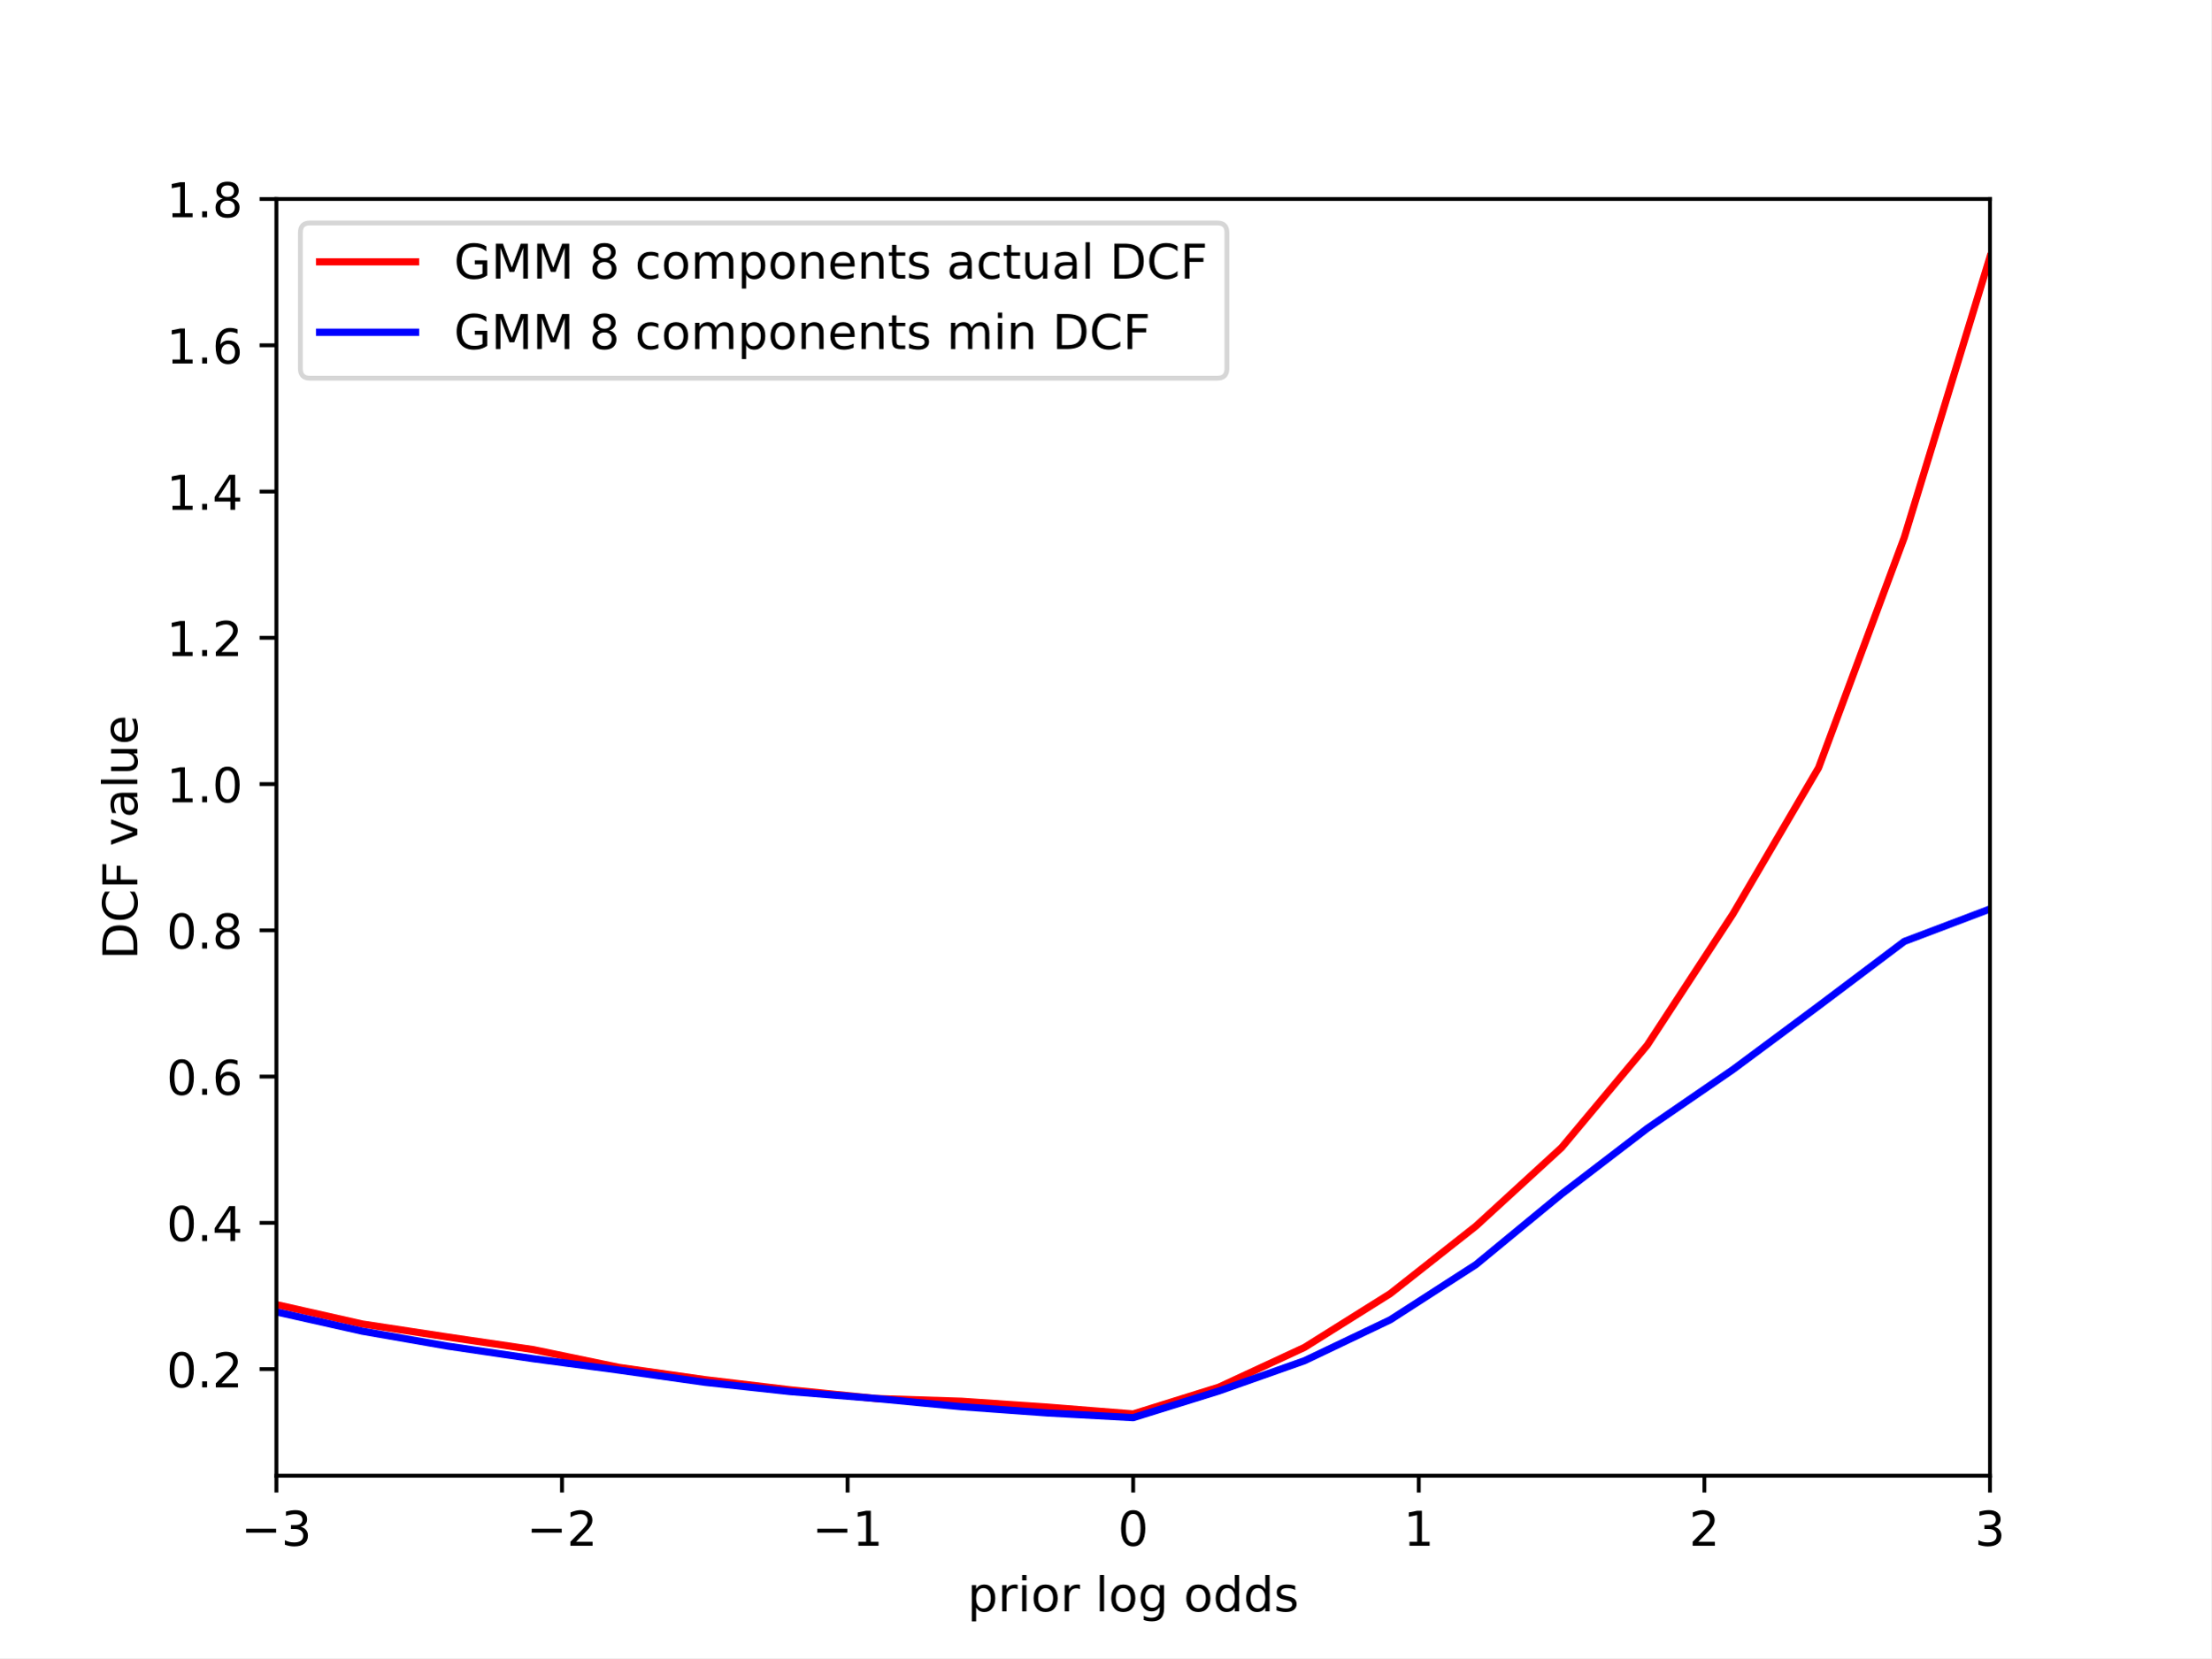
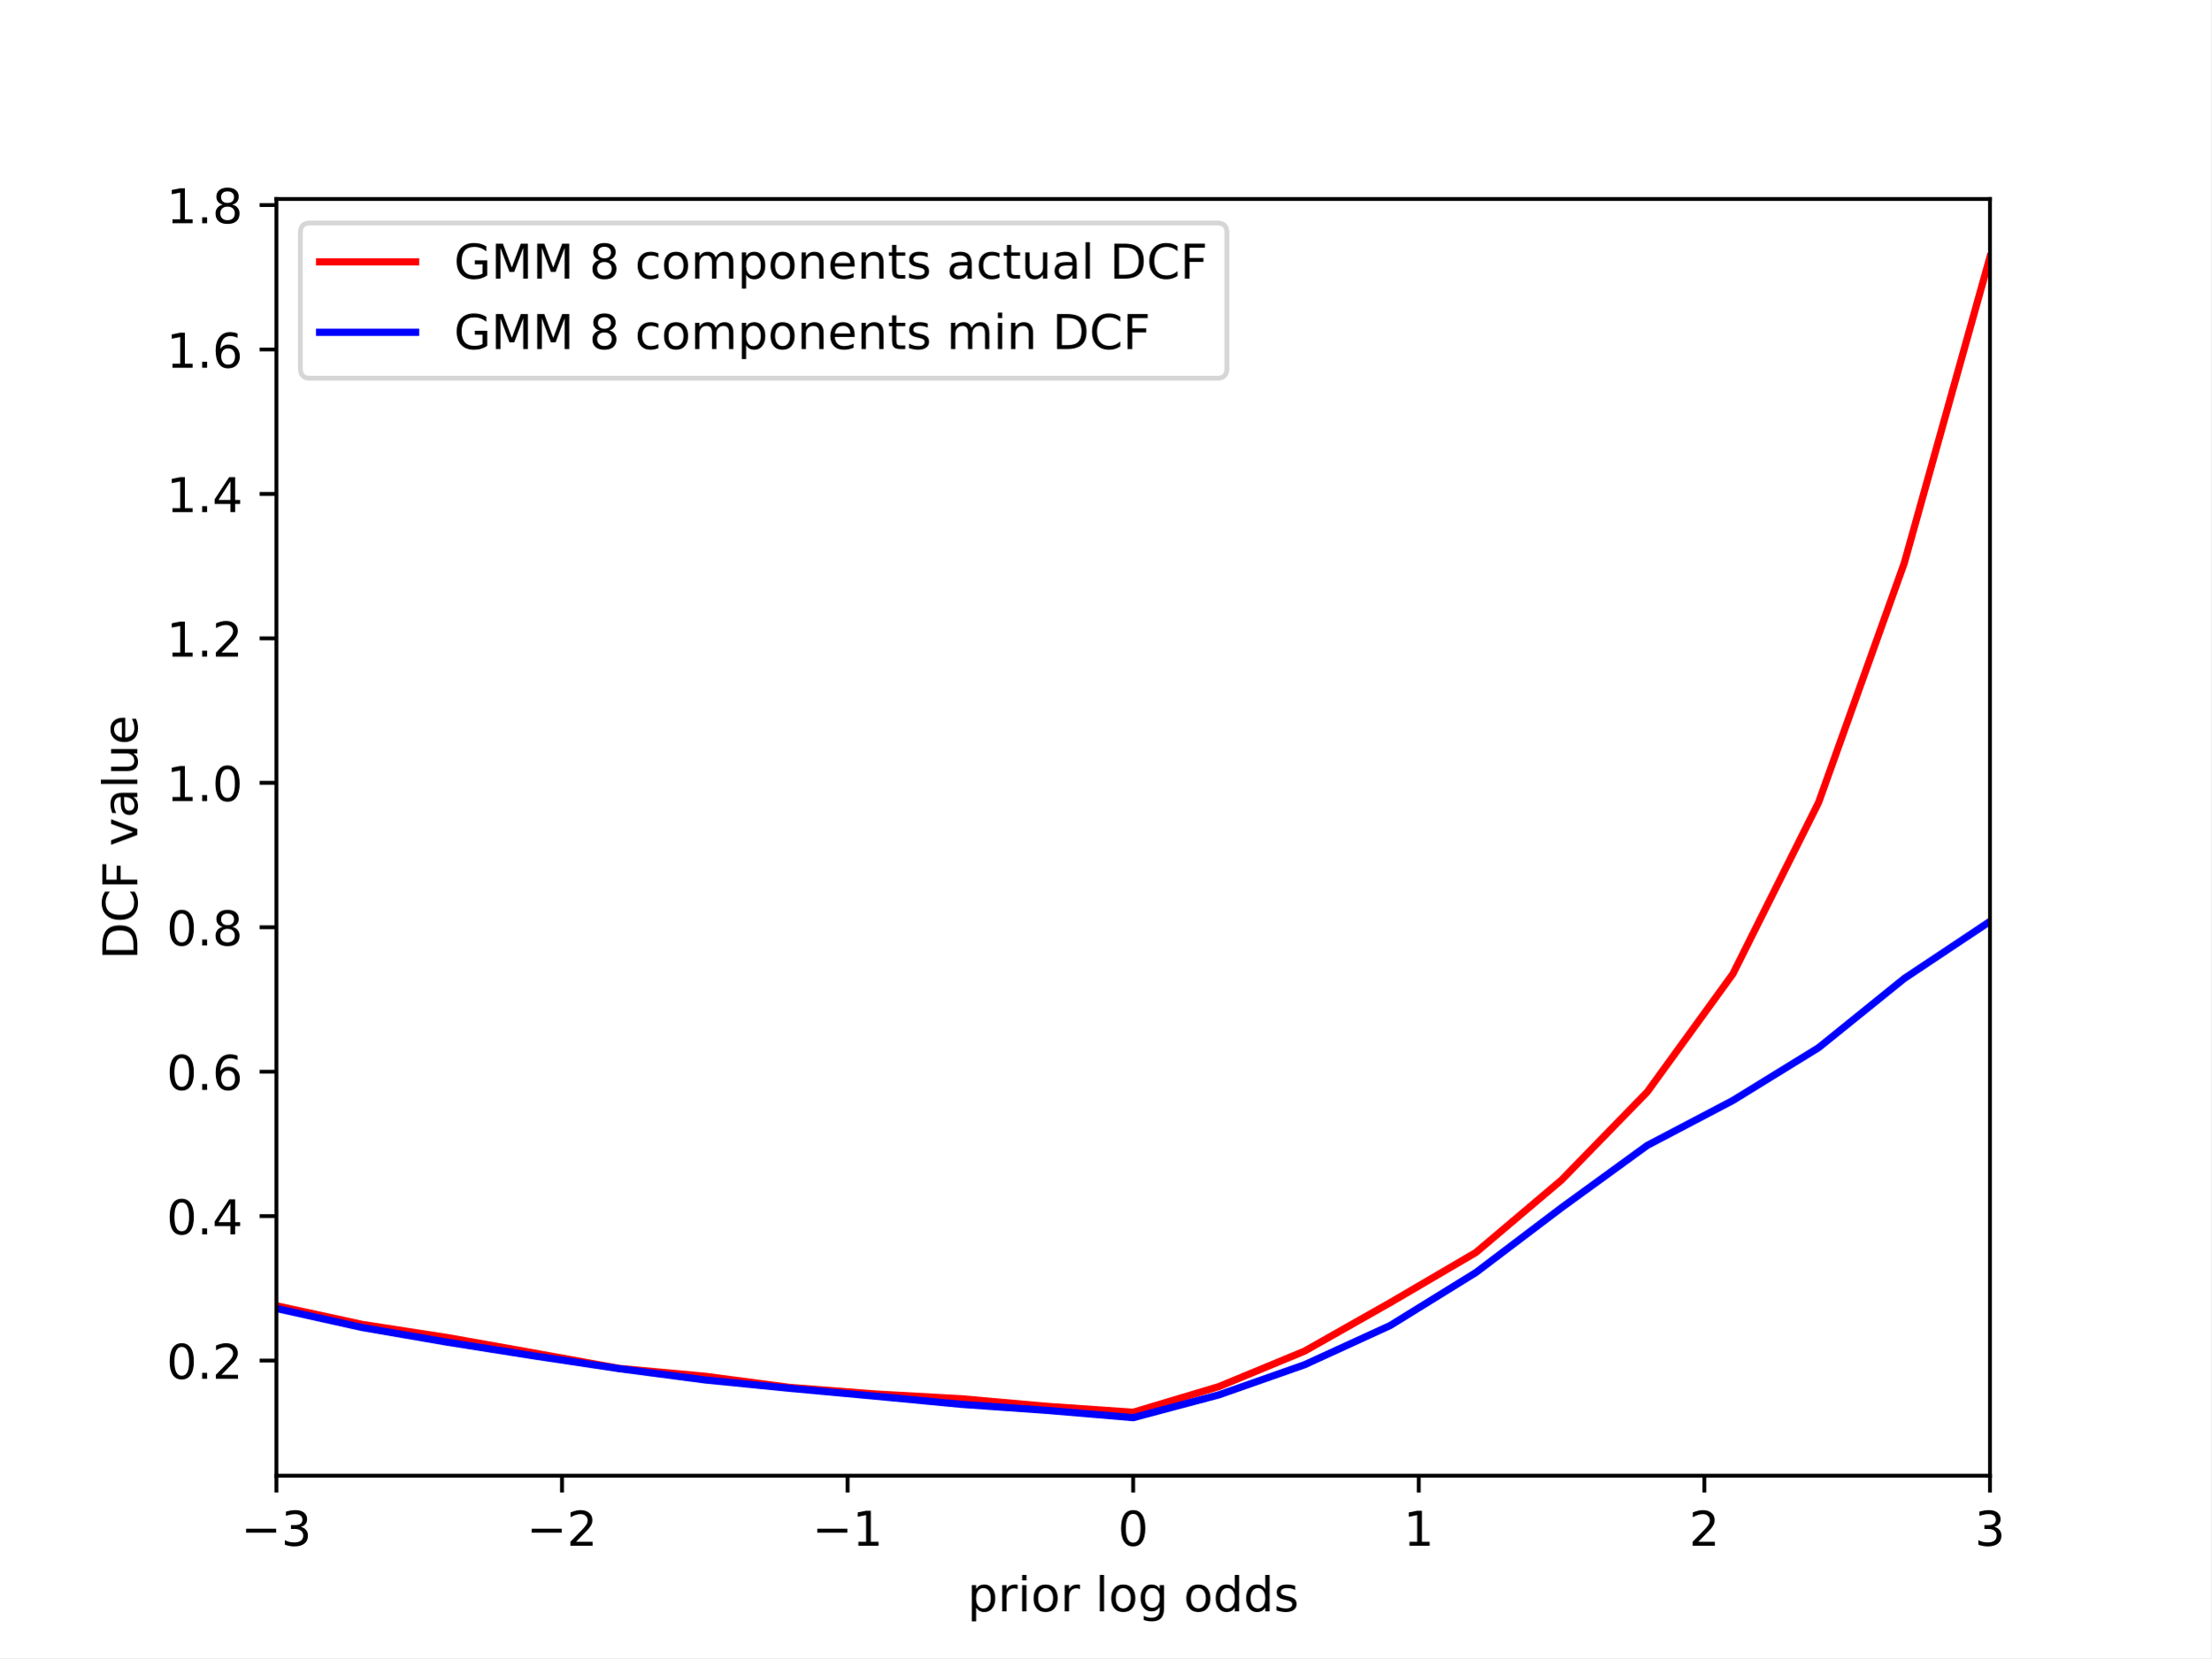
<svg xmlns="http://www.w3.org/2000/svg" xmlns:xlink="http://www.w3.org/1999/xlink" width="460.8pt" height="345.6pt" viewBox="0 0 460.8 345.6" version="1.1">
  <defs>
    <style type="text/css">*{stroke-linejoin: round; stroke-linecap: butt}</style>
  </defs>
  <g id="figure_1">
    <g id="patch_1">
      <path d="M 0 345.6  L 460.8 345.6  L 460.8 0  L 0 0  z " style="fill: #ffffff" />
    </g>
    <g id="axes_1">
      <g id="patch_2">
        <path d="M 57.6 307.584  L 414.72 307.584  L 414.72 41.472  L 57.6 41.472  z " style="fill: #ffffff" />
      </g>
      <g id="matplotlib.axis_1">
        <g id="xtick_1">
          <g id="line2d_1">
            <defs>
-               <path id="m949c40c804" d="M 0 0  L 0 3.5  " style="stroke: #000000; stroke-width: 0.8" />
+               <path id="mcc6e7be4d1" d="M 0 0  L 0 3.5  " style="stroke: #000000; stroke-width: 0.8" />
            </defs>
            <g>
-               <use xlink:href="#m949c40c804" x="57.6" y="307.584" style="stroke: #000000; stroke-width: 0.8" />
+               <use xlink:href="#mcc6e7be4d1" x="57.6" y="307.584" style="stroke: #000000; stroke-width: 0.8" />
            </g>
          </g>
          <g id="text_1">
            <g transform="translate(50.22891 322.1824)scale(0.1 -0.1)">
              <defs>
                <path id="DejaVuSans-2212" d="M 678 2272  L 4684 2272  L 4684 1741  L 678 1741  L 678 2272  z " transform="scale(0.015625)" />
                <path id="DejaVuSans-33" d="M 2597 2516  Q 3050 2419 3304 2112  Q 3559 1806 3559 1356  Q 3559 666 3084 287  Q 2609 -91 1734 -91  Q 1441 -91 1130 -33  Q 819 25 488 141  L 488 750  Q 750 597 1062 519  Q 1375 441 1716 441  Q 2309 441 2620 675  Q 2931 909 2931 1356  Q 2931 1769 2642 2001  Q 2353 2234 1838 2234  L 1294 2234  L 1294 2753  L 1863 2753  Q 2328 2753 2575 2939  Q 2822 3125 2822 3475  Q 2822 3834 2567 4026  Q 2313 4219 1838 4219  Q 1578 4219 1281 4162  Q 984 4106 628 3988  L 628 4550  Q 988 4650 1302 4700  Q 1616 4750 1894 4750  Q 2613 4750 3031 4423  Q 3450 4097 3450 3541  Q 3450 3153 3228 2886  Q 3006 2619 2597 2516  z " transform="scale(0.015625)" />
              </defs>
              <use xlink:href="#DejaVuSans-2212" />
              <use xlink:href="#DejaVuSans-33" x="83.789" />
            </g>
          </g>
        </g>
        <g id="xtick_2">
          <g id="line2d_2">
            <g>
-               <use xlink:href="#m949c40c804" x="117.12" y="307.584" style="stroke: #000000; stroke-width: 0.8" />
+               <use xlink:href="#mcc6e7be4d1" x="117.12" y="307.584" style="stroke: #000000; stroke-width: 0.8" />
            </g>
          </g>
          <g id="text_2">
            <g transform="translate(109.7489 322.1824)scale(0.1 -0.1)">
              <defs>
                <path id="DejaVuSans-32" d="M 1228 531  L 3431 531  L 3431 0  L 469 0  L 469 531  Q 828 903 1448 1529  Q 2069 2156 2228 2338  Q 2531 2678 2651 2914  Q 2772 3150 2772 3378  Q 2772 3750 2511 3984  Q 2250 4219 1831 4219  Q 1534 4219 1204 4116  Q 875 4013 500 3803  L 500 4441  Q 881 4594 1212 4672  Q 1544 4750 1819 4750  Q 2544 4750 2975 4387  Q 3406 4025 3406 3419  Q 3406 3131 3298 2873  Q 3191 2616 2906 2266  Q 2828 2175 2409 1742  Q 1991 1309 1228 531  z " transform="scale(0.015625)" />
              </defs>
              <use xlink:href="#DejaVuSans-2212" />
              <use xlink:href="#DejaVuSans-32" x="83.789" />
            </g>
          </g>
        </g>
        <g id="xtick_3">
          <g id="line2d_3">
            <g>
-               <use xlink:href="#m949c40c804" x="176.64" y="307.584" style="stroke: #000000; stroke-width: 0.8" />
+               <use xlink:href="#mcc6e7be4d1" x="176.64" y="307.584" style="stroke: #000000; stroke-width: 0.8" />
            </g>
          </g>
          <g id="text_3">
            <g transform="translate(169.2689 322.1824)scale(0.1 -0.1)">
              <defs>
                <path id="DejaVuSans-31" d="M 794 531  L 1825 531  L 1825 4091  L 703 3866  L 703 4441  L 1819 4666  L 2450 4666  L 2450 531  L 3481 531  L 3481 0  L 794 0  L 794 531  z " transform="scale(0.015625)" />
              </defs>
              <use xlink:href="#DejaVuSans-2212" />
              <use xlink:href="#DejaVuSans-31" x="83.789" />
            </g>
          </g>
        </g>
        <g id="xtick_4">
          <g id="line2d_4">
            <g>
-               <use xlink:href="#m949c40c804" x="236.16" y="307.584" style="stroke: #000000; stroke-width: 0.8" />
+               <use xlink:href="#mcc6e7be4d1" x="236.16" y="307.584" style="stroke: #000000; stroke-width: 0.8" />
            </g>
          </g>
          <g id="text_4">
            <g transform="translate(232.9787 322.1824)scale(0.1 -0.1)">
              <defs>
                <path id="DejaVuSans-30" d="M 2034 4250  Q 1547 4250 1301 3770  Q 1056 3291 1056 2328  Q 1056 1369 1301 889  Q 1547 409 2034 409  Q 2525 409 2770 889  Q 3016 1369 3016 2328  Q 3016 3291 2770 3770  Q 2525 4250 2034 4250  z M 2034 4750  Q 2819 4750 3233 4129  Q 3647 3509 3647 2328  Q 3647 1150 3233 529  Q 2819 -91 2034 -91  Q 1250 -91 836 529  Q 422 1150 422 2328  Q 422 3509 836 4129  Q 1250 4750 2034 4750  z " transform="scale(0.015625)" />
              </defs>
              <use xlink:href="#DejaVuSans-30" />
            </g>
          </g>
        </g>
        <g id="xtick_5">
          <g id="line2d_5">
            <g>
-               <use xlink:href="#m949c40c804" x="295.68" y="307.584" style="stroke: #000000; stroke-width: 0.8" />
+               <use xlink:href="#mcc6e7be4d1" x="295.68" y="307.584" style="stroke: #000000; stroke-width: 0.8" />
            </g>
          </g>
          <g id="text_5">
            <g transform="translate(292.4987 322.1824)scale(0.1 -0.1)">
              <use xlink:href="#DejaVuSans-31" />
            </g>
          </g>
        </g>
        <g id="xtick_6">
          <g id="line2d_6">
            <g>
-               <use xlink:href="#m949c40c804" x="355.2" y="307.584" style="stroke: #000000; stroke-width: 0.8" />
+               <use xlink:href="#mcc6e7be4d1" x="355.2" y="307.584" style="stroke: #000000; stroke-width: 0.8" />
            </g>
          </g>
          <g id="text_6">
            <g transform="translate(352.0188 322.1824)scale(0.1 -0.1)">
              <use xlink:href="#DejaVuSans-32" />
            </g>
          </g>
        </g>
        <g id="xtick_7">
          <g id="line2d_7">
            <g>
-               <use xlink:href="#m949c40c804" x="414.72" y="307.584" style="stroke: #000000; stroke-width: 0.8" />
+               <use xlink:href="#mcc6e7be4d1" x="414.72" y="307.584" style="stroke: #000000; stroke-width: 0.8" />
            </g>
          </g>
          <g id="text_7">
            <g transform="translate(411.5387 322.1824)scale(0.1 -0.1)">
              <use xlink:href="#DejaVuSans-33" />
            </g>
          </g>
        </g>
        <g id="text_8">
          <g transform="translate(201.6131 335.8606)scale(0.1 -0.1)">
            <defs>
              <path id="DejaVuSans-70" d="M 1159 525  L 1159 -1331  L 581 -1331  L 581 3500  L 1159 3500  L 1159 2969  Q 1341 3281 1617 3432  Q 1894 3584 2278 3584  Q 2916 3584 3314 3078  Q 3713 2572 3713 1747  Q 3713 922 3314 415  Q 2916 -91 2278 -91  Q 1894 -91 1617 61  Q 1341 213 1159 525  z M 3116 1747  Q 3116 2381 2855 2742  Q 2594 3103 2138 3103  Q 1681 3103 1420 2742  Q 1159 2381 1159 1747  Q 1159 1113 1420 752  Q 1681 391 2138 391  Q 2594 391 2855 752  Q 3116 1113 3116 1747  z " transform="scale(0.015625)" />
              <path id="DejaVuSans-72" d="M 2631 2963  Q 2534 3019 2420 3045  Q 2306 3072 2169 3072  Q 1681 3072 1420 2755  Q 1159 2438 1159 1844  L 1159 0  L 581 0  L 581 3500  L 1159 3500  L 1159 2956  Q 1341 3275 1631 3429  Q 1922 3584 2338 3584  Q 2397 3584 2469 3576  Q 2541 3569 2628 3553  L 2631 2963  z " transform="scale(0.015625)" />
              <path id="DejaVuSans-69" d="M 603 3500  L 1178 3500  L 1178 0  L 603 0  L 603 3500  z M 603 4863  L 1178 4863  L 1178 4134  L 603 4134  L 603 4863  z " transform="scale(0.015625)" />
              <path id="DejaVuSans-6f" d="M 1959 3097  Q 1497 3097 1228 2736  Q 959 2375 959 1747  Q 959 1119 1226 758  Q 1494 397 1959 397  Q 2419 397 2687 759  Q 2956 1122 2956 1747  Q 2956 2369 2687 2733  Q 2419 3097 1959 3097  z M 1959 3584  Q 2709 3584 3137 3096  Q 3566 2609 3566 1747  Q 3566 888 3137 398  Q 2709 -91 1959 -91  Q 1206 -91 779 398  Q 353 888 353 1747  Q 353 2609 779 3096  Q 1206 3584 1959 3584  z " transform="scale(0.015625)" />
              <path id="DejaVuSans-20" transform="scale(0.015625)" />
              <path id="DejaVuSans-6c" d="M 603 4863  L 1178 4863  L 1178 0  L 603 0  L 603 4863  z " transform="scale(0.015625)" />
              <path id="DejaVuSans-67" d="M 2906 1791  Q 2906 2416 2648 2759  Q 2391 3103 1925 3103  Q 1463 3103 1205 2759  Q 947 2416 947 1791  Q 947 1169 1205 825  Q 1463 481 1925 481  Q 2391 481 2648 825  Q 2906 1169 2906 1791  z M 3481 434  Q 3481 -459 3084 -895  Q 2688 -1331 1869 -1331  Q 1566 -1331 1297 -1286  Q 1028 -1241 775 -1147  L 775 -588  Q 1028 -725 1275 -790  Q 1522 -856 1778 -856  Q 2344 -856 2625 -561  Q 2906 -266 2906 331  L 2906 616  Q 2728 306 2450 153  Q 2172 0 1784 0  Q 1141 0 747 490  Q 353 981 353 1791  Q 353 2603 747 3093  Q 1141 3584 1784 3584  Q 2172 3584 2450 3431  Q 2728 3278 2906 2969  L 2906 3500  L 3481 3500  L 3481 434  z " transform="scale(0.015625)" />
              <path id="DejaVuSans-64" d="M 2906 2969  L 2906 4863  L 3481 4863  L 3481 0  L 2906 0  L 2906 525  Q 2725 213 2448 61  Q 2172 -91 1784 -91  Q 1150 -91 751 415  Q 353 922 353 1747  Q 353 2572 751 3078  Q 1150 3584 1784 3584  Q 2172 3584 2448 3432  Q 2725 3281 2906 2969  z M 947 1747  Q 947 1113 1208 752  Q 1469 391 1925 391  Q 2381 391 2643 752  Q 2906 1113 2906 1747  Q 2906 2381 2643 2742  Q 2381 3103 1925 3103  Q 1469 3103 1208 2742  Q 947 2381 947 1747  z " transform="scale(0.015625)" />
              <path id="DejaVuSans-73" d="M 2834 3397  L 2834 2853  Q 2591 2978 2328 3040  Q 2066 3103 1784 3103  Q 1356 3103 1142 2972  Q 928 2841 928 2578  Q 928 2378 1081 2264  Q 1234 2150 1697 2047  L 1894 2003  Q 2506 1872 2764 1633  Q 3022 1394 3022 966  Q 3022 478 2636 193  Q 2250 -91 1575 -91  Q 1294 -91 989 -36  Q 684 19 347 128  L 347 722  Q 666 556 975 473  Q 1284 391 1588 391  Q 1994 391 2212 530  Q 2431 669 2431 922  Q 2431 1156 2273 1281  Q 2116 1406 1581 1522  L 1381 1569  Q 847 1681 609 1914  Q 372 2147 372 2553  Q 372 3047 722 3315  Q 1072 3584 1716 3584  Q 2034 3584 2315 3537  Q 2597 3491 2834 3397  z " transform="scale(0.015625)" />
            </defs>
            <use xlink:href="#DejaVuSans-70" />
            <use xlink:href="#DejaVuSans-72" x="63.477" />
            <use xlink:href="#DejaVuSans-69" x="104.59" />
            <use xlink:href="#DejaVuSans-6f" x="132.373" />
            <use xlink:href="#DejaVuSans-72" x="193.555" />
            <use xlink:href="#DejaVuSans-20" x="234.668" />
            <use xlink:href="#DejaVuSans-6c" x="266.455" />
            <use xlink:href="#DejaVuSans-6f" x="294.238" />
            <use xlink:href="#DejaVuSans-67" x="355.42" />
            <use xlink:href="#DejaVuSans-20" x="418.896" />
            <use xlink:href="#DejaVuSans-6f" x="450.684" />
            <use xlink:href="#DejaVuSans-64" x="511.865" />
            <use xlink:href="#DejaVuSans-64" x="575.342" />
            <use xlink:href="#DejaVuSans-73" x="638.818" />
          </g>
        </g>
      </g>
      <g id="matplotlib.axis_2">
        <g id="ytick_1">
          <g id="line2d_8">
            <defs>
-               <path id="m3a90f30f3f" d="M 0 0  L -3.5 0  " style="stroke: #000000; stroke-width: 0.8" />
+               <path id="md306c7d3de" d="M 0 0  L -3.5 0  " style="stroke: #000000; stroke-width: 0.8" />
            </defs>
            <g>
-               <use xlink:href="#m3a90f30f3f" x="57.6" y="285.369" style="stroke: #000000; stroke-width: 0.8" />
+               <use xlink:href="#md306c7d3de" x="57.6" y="283.591" style="stroke: #000000; stroke-width: 0.8" />
            </g>
          </g>
          <g id="text_9">
-             <g transform="translate(34.69687 289.1678)scale(0.1 -0.1)">
+             <g transform="translate(34.69687 287.3903)scale(0.1 -0.1)">
              <defs>
                <path id="DejaVuSans-2e" d="M 684 794  L 1344 794  L 1344 0  L 684 0  L 684 794  z " transform="scale(0.015625)" />
              </defs>
              <use xlink:href="#DejaVuSans-30" />
              <use xlink:href="#DejaVuSans-2e" x="63.623" />
              <use xlink:href="#DejaVuSans-32" x="95.41" />
            </g>
          </g>
        </g>
        <g id="ytick_2">
          <g id="line2d_9">
            <g>
-               <use xlink:href="#m3a90f30f3f" x="57.6" y="254.882" style="stroke: #000000; stroke-width: 0.8" />
+               <use xlink:href="#md306c7d3de" x="57.6" y="253.483" style="stroke: #000000; stroke-width: 0.8" />
            </g>
          </g>
          <g id="text_10">
-             <g transform="translate(34.69687 258.6811)scale(0.1 -0.1)">
+             <g transform="translate(34.69687 257.2824)scale(0.1 -0.1)">
              <defs>
                <path id="DejaVuSans-34" d="M 2419 4116  L 825 1625  L 2419 1625  L 2419 4116  z M 2253 4666  L 3047 4666  L 3047 1625  L 3713 1625  L 3713 1100  L 3047 1100  L 3047 0  L 2419 0  L 2419 1100  L 313 1100  L 313 1709  L 2253 4666  z " transform="scale(0.015625)" />
              </defs>
              <use xlink:href="#DejaVuSans-30" />
              <use xlink:href="#DejaVuSans-2e" x="63.623" />
              <use xlink:href="#DejaVuSans-34" x="95.41" />
            </g>
          </g>
        </g>
        <g id="ytick_3">
          <g id="line2d_10">
            <g>
-               <use xlink:href="#m3a90f30f3f" x="57.6" y="224.395" style="stroke: #000000; stroke-width: 0.8" />
+               <use xlink:href="#md306c7d3de" x="57.6" y="223.375" style="stroke: #000000; stroke-width: 0.8" />
            </g>
          </g>
          <g id="text_11">
-             <g transform="translate(34.69687 228.1945)scale(0.1 -0.1)">
+             <g transform="translate(34.69687 227.1744)scale(0.1 -0.1)">
              <defs>
                <path id="DejaVuSans-36" d="M 2113 2584  Q 1688 2584 1439 2293  Q 1191 2003 1191 1497  Q 1191 994 1439 701  Q 1688 409 2113 409  Q 2538 409 2786 701  Q 3034 994 3034 1497  Q 3034 2003 2786 2293  Q 2538 2584 2113 2584  z M 3366 4563  L 3366 3988  Q 3128 4100 2886 4159  Q 2644 4219 2406 4219  Q 1781 4219 1451 3797  Q 1122 3375 1075 2522  Q 1259 2794 1537 2939  Q 1816 3084 2150 3084  Q 2853 3084 3261 2657  Q 3669 2231 3669 1497  Q 3669 778 3244 343  Q 2819 -91 2113 -91  Q 1303 -91 875 529  Q 447 1150 447 2328  Q 447 3434 972 4092  Q 1497 4750 2381 4750  Q 2619 4750 2861 4703  Q 3103 4656 3366 4563  z " transform="scale(0.015625)" />
              </defs>
              <use xlink:href="#DejaVuSans-30" />
              <use xlink:href="#DejaVuSans-2e" x="63.623" />
              <use xlink:href="#DejaVuSans-36" x="95.41" />
            </g>
          </g>
        </g>
        <g id="ytick_4">
          <g id="line2d_11">
            <g>
-               <use xlink:href="#m3a90f30f3f" x="57.6" y="193.909" style="stroke: #000000; stroke-width: 0.8" />
+               <use xlink:href="#md306c7d3de" x="57.6" y="193.267" style="stroke: #000000; stroke-width: 0.8" />
            </g>
          </g>
          <g id="text_12">
-             <g transform="translate(34.69687 197.7079)scale(0.1 -0.1)">
+             <g transform="translate(34.69687 197.0665)scale(0.1 -0.1)">
              <defs>
                <path id="DejaVuSans-38" d="M 2034 2216  Q 1584 2216 1326 1975  Q 1069 1734 1069 1313  Q 1069 891 1326 650  Q 1584 409 2034 409  Q 2484 409 2743 651  Q 3003 894 3003 1313  Q 3003 1734 2745 1975  Q 2488 2216 2034 2216  z M 1403 2484  Q 997 2584 770 2862  Q 544 3141 544 3541  Q 544 4100 942 4425  Q 1341 4750 2034 4750  Q 2731 4750 3128 4425  Q 3525 4100 3525 3541  Q 3525 3141 3298 2862  Q 3072 2584 2669 2484  Q 3125 2378 3379 2068  Q 3634 1759 3634 1313  Q 3634 634 3220 271  Q 2806 -91 2034 -91  Q 1263 -91 848 271  Q 434 634 434 1313  Q 434 1759 690 2068  Q 947 2378 1403 2484  z M 1172 3481  Q 1172 3119 1398 2916  Q 1625 2713 2034 2713  Q 2441 2713 2670 2916  Q 2900 3119 2900 3481  Q 2900 3844 2670 4047  Q 2441 4250 2034 4250  Q 1625 4250 1398 4047  Q 1172 3844 1172 3481  z " transform="scale(0.015625)" />
              </defs>
              <use xlink:href="#DejaVuSans-30" />
              <use xlink:href="#DejaVuSans-2e" x="63.623" />
              <use xlink:href="#DejaVuSans-38" x="95.41" />
            </g>
          </g>
        </g>
        <g id="ytick_5">
          <g id="line2d_12">
            <g>
-               <use xlink:href="#m3a90f30f3f" x="57.6" y="163.422" style="stroke: #000000; stroke-width: 0.8" />
+               <use xlink:href="#md306c7d3de" x="57.6" y="163.159" style="stroke: #000000; stroke-width: 0.8" />
            </g>
          </g>
          <g id="text_13">
-             <g transform="translate(34.69687 167.2213)scale(0.1 -0.1)">
+             <g transform="translate(34.69687 166.9586)scale(0.1 -0.1)">
              <use xlink:href="#DejaVuSans-31" />
              <use xlink:href="#DejaVuSans-2e" x="63.623" />
              <use xlink:href="#DejaVuSans-30" x="95.41" />
            </g>
          </g>
        </g>
        <g id="ytick_6">
          <g id="line2d_13">
            <g>
-               <use xlink:href="#m3a90f30f3f" x="57.6" y="132.935" style="stroke: #000000; stroke-width: 0.8" />
+               <use xlink:href="#md306c7d3de" x="57.6" y="133.051" style="stroke: #000000; stroke-width: 0.8" />
            </g>
          </g>
          <g id="text_14">
-             <g transform="translate(34.69687 136.7347)scale(0.1 -0.1)">
+             <g transform="translate(34.69687 136.8506)scale(0.1 -0.1)">
              <use xlink:href="#DejaVuSans-31" />
              <use xlink:href="#DejaVuSans-2e" x="63.623" />
              <use xlink:href="#DejaVuSans-32" x="95.41" />
            </g>
          </g>
        </g>
        <g id="ytick_7">
          <g id="line2d_14">
            <g>
-               <use xlink:href="#m3a90f30f3f" x="57.6" y="102.449" style="stroke: #000000; stroke-width: 0.8" />
+               <use xlink:href="#md306c7d3de" x="57.6" y="102.943" style="stroke: #000000; stroke-width: 0.8" />
            </g>
          </g>
          <g id="text_15">
-             <g transform="translate(34.69687 106.2481)scale(0.1 -0.1)">
+             <g transform="translate(34.69687 106.7427)scale(0.1 -0.1)">
              <use xlink:href="#DejaVuSans-31" />
              <use xlink:href="#DejaVuSans-2e" x="63.623" />
              <use xlink:href="#DejaVuSans-34" x="95.41" />
            </g>
          </g>
        </g>
        <g id="ytick_8">
          <g id="line2d_15">
            <g>
-               <use xlink:href="#m3a90f30f3f" x="57.6" y="71.962" style="stroke: #000000; stroke-width: 0.8" />
+               <use xlink:href="#md306c7d3de" x="57.6" y="72.836" style="stroke: #000000; stroke-width: 0.8" />
            </g>
          </g>
          <g id="text_16">
-             <g transform="translate(34.69687 75.76145)scale(0.1 -0.1)">
+             <g transform="translate(34.69687 76.63478)scale(0.1 -0.1)">
              <use xlink:href="#DejaVuSans-31" />
              <use xlink:href="#DejaVuSans-2e" x="63.623" />
              <use xlink:href="#DejaVuSans-36" x="95.41" />
            </g>
          </g>
        </g>
        <g id="ytick_9">
          <g id="line2d_16">
            <g>
-               <use xlink:href="#m3a90f30f3f" x="57.6" y="41.476" style="stroke: #000000; stroke-width: 0.8" />
+               <use xlink:href="#md306c7d3de" x="57.6" y="42.728" style="stroke: #000000; stroke-width: 0.8" />
            </g>
          </g>
          <g id="text_17">
-             <g transform="translate(34.69687 45.27483)scale(0.1 -0.1)">
+             <g transform="translate(34.69687 46.52684)scale(0.1 -0.1)">
              <use xlink:href="#DejaVuSans-31" />
              <use xlink:href="#DejaVuSans-2e" x="63.623" />
              <use xlink:href="#DejaVuSans-38" x="95.41" />
            </g>
          </g>
        </g>
        <g id="text_18">
          <g transform="translate(28.61719 199.9921)rotate(-90)scale(0.1 -0.1)">
            <defs>
              <path id="DejaVuSans-44" d="M 1259 4147  L 1259 519  L 2022 519  Q 2988 519 3436 956  Q 3884 1394 3884 2338  Q 3884 3275 3436 3711  Q 2988 4147 2022 4147  L 1259 4147  z M 628 4666  L 1925 4666  Q 3281 4666 3915 4102  Q 4550 3538 4550 2338  Q 4550 1131 3912 565  Q 3275 0 1925 0  L 628 0  L 628 4666  z " transform="scale(0.015625)" />
              <path id="DejaVuSans-43" d="M 4122 4306  L 4122 3641  Q 3803 3938 3442 4084  Q 3081 4231 2675 4231  Q 1875 4231 1450 3742  Q 1025 3253 1025 2328  Q 1025 1406 1450 917  Q 1875 428 2675 428  Q 3081 428 3442 575  Q 3803 722 4122 1019  L 4122 359  Q 3791 134 3420 21  Q 3050 -91 2638 -91  Q 1578 -91 968 557  Q 359 1206 359 2328  Q 359 3453 968 4101  Q 1578 4750 2638 4750  Q 3056 4750 3426 4639  Q 3797 4528 4122 4306  z " transform="scale(0.015625)" />
              <path id="DejaVuSans-46" d="M 628 4666  L 3309 4666  L 3309 4134  L 1259 4134  L 1259 2759  L 3109 2759  L 3109 2228  L 1259 2228  L 1259 0  L 628 0  L 628 4666  z " transform="scale(0.015625)" />
              <path id="DejaVuSans-76" d="M 191 3500  L 800 3500  L 1894 563  L 2988 3500  L 3597 3500  L 2284 0  L 1503 0  L 191 3500  z " transform="scale(0.015625)" />
              <path id="DejaVuSans-61" d="M 2194 1759  Q 1497 1759 1228 1600  Q 959 1441 959 1056  Q 959 750 1161 570  Q 1363 391 1709 391  Q 2188 391 2477 730  Q 2766 1069 2766 1631  L 2766 1759  L 2194 1759  z M 3341 1997  L 3341 0  L 2766 0  L 2766 531  Q 2569 213 2275 61  Q 1981 -91 1556 -91  Q 1019 -91 701 211  Q 384 513 384 1019  Q 384 1609 779 1909  Q 1175 2209 1959 2209  L 2766 2209  L 2766 2266  Q 2766 2663 2505 2880  Q 2244 3097 1772 3097  Q 1472 3097 1187 3025  Q 903 2953 641 2809  L 641 3341  Q 956 3463 1253 3523  Q 1550 3584 1831 3584  Q 2591 3584 2966 3190  Q 3341 2797 3341 1997  z " transform="scale(0.015625)" />
              <path id="DejaVuSans-75" d="M 544 1381  L 544 3500  L 1119 3500  L 1119 1403  Q 1119 906 1312 657  Q 1506 409 1894 409  Q 2359 409 2629 706  Q 2900 1003 2900 1516  L 2900 3500  L 3475 3500  L 3475 0  L 2900 0  L 2900 538  Q 2691 219 2414 64  Q 2138 -91 1772 -91  Q 1169 -91 856 284  Q 544 659 544 1381  z M 1991 3584  L 1991 3584  z " transform="scale(0.015625)" />
              <path id="DejaVuSans-65" d="M 3597 1894  L 3597 1613  L 953 1613  Q 991 1019 1311 708  Q 1631 397 2203 397  Q 2534 397 2845 478  Q 3156 559 3463 722  L 3463 178  Q 3153 47 2828 -22  Q 2503 -91 2169 -91  Q 1331 -91 842 396  Q 353 884 353 1716  Q 353 2575 817 3079  Q 1281 3584 2069 3584  Q 2775 3584 3186 3129  Q 3597 2675 3597 1894  z M 3022 2063  Q 3016 2534 2758 2815  Q 2500 3097 2075 3097  Q 1594 3097 1305 2825  Q 1016 2553 972 2059  L 3022 2063  z " transform="scale(0.015625)" />
            </defs>
            <use xlink:href="#DejaVuSans-44" />
            <use xlink:href="#DejaVuSans-43" x="77.002" />
            <use xlink:href="#DejaVuSans-46" x="146.826" />
            <use xlink:href="#DejaVuSans-20" x="204.346" />
            <use xlink:href="#DejaVuSans-76" x="236.133" />
            <use xlink:href="#DejaVuSans-61" x="295.312" />
            <use xlink:href="#DejaVuSans-6c" x="356.592" />
            <use xlink:href="#DejaVuSans-75" x="384.375" />
            <use xlink:href="#DejaVuSans-65" x="447.754" />
          </g>
        </g>
      </g>
      <g id="line2d_17">
-         <path d="M 57.6 271.926  L 75.456 275.959  L 93.312 278.682  L 111.168 281.309  L 129.024 285.014  L 146.88 287.559  L 164.736 289.693  L 182.592 291.501  L 200.448 292.069  L 218.304 293.289  L 236.16 294.712  L 254.016 289.131  L 271.872 280.839  L 289.728 269.643  L 307.584 255.566  L 325.44 239.199  L 343.296 217.847  L 361.152 190.504  L 379.008 160.017  L 396.864 112.013  L 414.72 53.568  " clip-path="url(#p8e968cade6)" style="fill: none; stroke: #ff0000; stroke-width: 1.5; stroke-linecap: square" />
+         <path d="M 57.6 272.168  L 75.456 276.049  L 93.312 278.809  L 111.168 281.991  L 129.024 285.228  L 146.88 286.855  L 164.736 289.206  L 182.592 290.565  L 200.448 291.559  L 218.304 293.139  L 236.16 294.36  L 254.016 289.015  L 271.872 281.624  L 289.728 271.515  L 307.584 261.06  L 325.44 245.948  L 343.296 227.597  L 361.152 202.979  L 379.008 167.253  L 396.864 117.346  L 414.72 53.568  " clip-path="url(#pe20fbb7e26)" style="fill: none; stroke: #ff0000; stroke-width: 1.5; stroke-linecap: square" />
      </g>
      <g id="line2d_18">
-         <path d="M 57.6 273.449  L 75.456 277.462  L 93.312 280.578  L 111.168 283.209  L 129.024 285.589  L 146.88 288.118  L 164.736 290.061  L 182.592 291.501  L 200.448 293.215  L 218.304 294.511  L 236.16 295.488  L 254.016 289.932  L 271.872 283.619  L 289.728 275.097  L 307.584 263.593  L 325.44 248.881  L 343.296 235.198  L 361.152 222.934  L 379.008 209.672  L 396.864 196.223  L 414.72 189.457  " clip-path="url(#p8e968cade6)" style="fill: none; stroke: #0000ff; stroke-width: 1.5; stroke-linecap: square" />
+         <path d="M 57.6 272.737  L 75.456 276.7  L 93.312 279.777  L 111.168 282.597  L 129.024 285.276  L 146.88 287.622  L 164.736 289.391  L 182.592 291.032  L 200.448 292.725  L 218.304 293.979  L 236.16 295.488  L 254.016 290.741  L 271.872 284.462  L 289.728 276.28  L 307.584 265.235  L 325.44 251.716  L 343.296 238.746  L 361.152 229.37  L 379.008 218.369  L 396.864 203.944  L 414.72 192.046  " clip-path="url(#pe20fbb7e26)" style="fill: none; stroke: #0000ff; stroke-width: 1.5; stroke-linecap: square" />
      </g>
      <g id="patch_3">
        <path d="M 57.6 307.584  L 57.6 41.472  " style="fill: none; stroke: #000000; stroke-width: 0.8; stroke-linejoin: miter; stroke-linecap: square" />
      </g>
      <g id="patch_4">
        <path d="M 414.72 307.584  L 414.72 41.472  " style="fill: none; stroke: #000000; stroke-width: 0.8; stroke-linejoin: miter; stroke-linecap: square" />
      </g>
      <g id="patch_5">
        <path d="M 57.6 307.584  L 414.72 307.584  " style="fill: none; stroke: #000000; stroke-width: 0.8; stroke-linejoin: miter; stroke-linecap: square" />
      </g>
      <g id="patch_6">
        <path d="M 57.6 41.472  L 414.72 41.472  " style="fill: none; stroke: #000000; stroke-width: 0.8; stroke-linejoin: miter; stroke-linecap: square" />
      </g>
      <g id="legend_1">
        <g id="patch_7">
          <path d="M 64.6 78.828  L 253.688 78.828  Q 255.688 78.828 255.688 76.828  L 255.688 48.472  Q 255.688 46.472 253.688 46.472  L 64.6 46.472  Q 62.6 46.472 62.6 48.472  L 62.6 76.828  Q 62.6 78.828 64.6 78.828  z " style="fill: #ffffff; opacity: 0.8; stroke: #cccccc; stroke-linejoin: miter" />
        </g>
        <g id="line2d_19">
          <path d="M 66.6 54.57  L 76.6 54.57  L 86.6 54.57  " style="fill: none; stroke: #ff0000; stroke-width: 1.5; stroke-linecap: square" />
        </g>
        <g id="text_19">
          <g transform="translate(94.6 58.07044)scale(0.1 -0.1)">
            <defs>
              <path id="DejaVuSans-47" d="M 3809 666  L 3809 1919  L 2778 1919  L 2778 2438  L 4434 2438  L 4434 434  Q 4069 175 3628 42  Q 3188 -91 2688 -91  Q 1594 -91 976 548  Q 359 1188 359 2328  Q 359 3472 976 4111  Q 1594 4750 2688 4750  Q 3144 4750 3555 4637  Q 3966 4525 4313 4306  L 4313 3634  Q 3963 3931 3569 4081  Q 3175 4231 2741 4231  Q 1884 4231 1454 3753  Q 1025 3275 1025 2328  Q 1025 1384 1454 906  Q 1884 428 2741 428  Q 3075 428 3337 486  Q 3600 544 3809 666  z " transform="scale(0.015625)" />
              <path id="DejaVuSans-4d" d="M 628 4666  L 1569 4666  L 2759 1491  L 3956 4666  L 4897 4666  L 4897 0  L 4281 0  L 4281 4097  L 3078 897  L 2444 897  L 1241 4097  L 1241 0  L 628 0  L 628 4666  z " transform="scale(0.015625)" />
              <path id="DejaVuSans-63" d="M 3122 3366  L 3122 2828  Q 2878 2963 2633 3030  Q 2388 3097 2138 3097  Q 1578 3097 1268 2742  Q 959 2388 959 1747  Q 959 1106 1268 751  Q 1578 397 2138 397  Q 2388 397 2633 464  Q 2878 531 3122 666  L 3122 134  Q 2881 22 2623 -34  Q 2366 -91 2075 -91  Q 1284 -91 818 406  Q 353 903 353 1747  Q 353 2603 823 3093  Q 1294 3584 2113 3584  Q 2378 3584 2631 3529  Q 2884 3475 3122 3366  z " transform="scale(0.015625)" />
              <path id="DejaVuSans-6d" d="M 3328 2828  Q 3544 3216 3844 3400  Q 4144 3584 4550 3584  Q 5097 3584 5394 3201  Q 5691 2819 5691 2113  L 5691 0  L 5113 0  L 5113 2094  Q 5113 2597 4934 2840  Q 4756 3084 4391 3084  Q 3944 3084 3684 2787  Q 3425 2491 3425 1978  L 3425 0  L 2847 0  L 2847 2094  Q 2847 2600 2669 2842  Q 2491 3084 2119 3084  Q 1678 3084 1418 2786  Q 1159 2488 1159 1978  L 1159 0  L 581 0  L 581 3500  L 1159 3500  L 1159 2956  Q 1356 3278 1631 3431  Q 1906 3584 2284 3584  Q 2666 3584 2933 3390  Q 3200 3197 3328 2828  z " transform="scale(0.015625)" />
              <path id="DejaVuSans-6e" d="M 3513 2113  L 3513 0  L 2938 0  L 2938 2094  Q 2938 2591 2744 2837  Q 2550 3084 2163 3084  Q 1697 3084 1428 2787  Q 1159 2491 1159 1978  L 1159 0  L 581 0  L 581 3500  L 1159 3500  L 1159 2956  Q 1366 3272 1645 3428  Q 1925 3584 2291 3584  Q 2894 3584 3203 3211  Q 3513 2838 3513 2113  z " transform="scale(0.015625)" />
              <path id="DejaVuSans-74" d="M 1172 4494  L 1172 3500  L 2356 3500  L 2356 3053  L 1172 3053  L 1172 1153  Q 1172 725 1289 603  Q 1406 481 1766 481  L 2356 481  L 2356 0  L 1766 0  Q 1100 0 847 248  Q 594 497 594 1153  L 594 3053  L 172 3053  L 172 3500  L 594 3500  L 594 4494  L 1172 4494  z " transform="scale(0.015625)" />
            </defs>
            <use xlink:href="#DejaVuSans-47" />
            <use xlink:href="#DejaVuSans-4d" x="77.49" />
            <use xlink:href="#DejaVuSans-4d" x="163.77" />
            <use xlink:href="#DejaVuSans-20" x="250.049" />
            <use xlink:href="#DejaVuSans-38" x="281.836" />
            <use xlink:href="#DejaVuSans-20" x="345.459" />
            <use xlink:href="#DejaVuSans-63" x="377.246" />
            <use xlink:href="#DejaVuSans-6f" x="432.227" />
            <use xlink:href="#DejaVuSans-6d" x="493.408" />
            <use xlink:href="#DejaVuSans-70" x="590.82" />
            <use xlink:href="#DejaVuSans-6f" x="654.297" />
            <use xlink:href="#DejaVuSans-6e" x="715.479" />
            <use xlink:href="#DejaVuSans-65" x="778.857" />
            <use xlink:href="#DejaVuSans-6e" x="840.381" />
            <use xlink:href="#DejaVuSans-74" x="903.76" />
            <use xlink:href="#DejaVuSans-73" x="942.969" />
            <use xlink:href="#DejaVuSans-20" x="995.068" />
            <use xlink:href="#DejaVuSans-61" x="1026.855" />
            <use xlink:href="#DejaVuSans-63" x="1088.135" />
            <use xlink:href="#DejaVuSans-74" x="1143.115" />
            <use xlink:href="#DejaVuSans-75" x="1182.324" />
            <use xlink:href="#DejaVuSans-61" x="1245.703" />
            <use xlink:href="#DejaVuSans-6c" x="1306.982" />
            <use xlink:href="#DejaVuSans-20" x="1334.766" />
            <use xlink:href="#DejaVuSans-44" x="1366.553" />
            <use xlink:href="#DejaVuSans-43" x="1443.555" />
            <use xlink:href="#DejaVuSans-46" x="1513.379" />
          </g>
        </g>
        <g id="line2d_20">
          <path d="M 66.6 69.249  L 76.6 69.249  L 86.6 69.249  " style="fill: none; stroke: #0000ff; stroke-width: 1.5; stroke-linecap: square" />
        </g>
        <g id="text_20">
          <g transform="translate(94.6 72.74856)scale(0.1 -0.1)">
            <use xlink:href="#DejaVuSans-47" />
            <use xlink:href="#DejaVuSans-4d" x="77.49" />
            <use xlink:href="#DejaVuSans-4d" x="163.77" />
            <use xlink:href="#DejaVuSans-20" x="250.049" />
            <use xlink:href="#DejaVuSans-38" x="281.836" />
            <use xlink:href="#DejaVuSans-20" x="345.459" />
            <use xlink:href="#DejaVuSans-63" x="377.246" />
            <use xlink:href="#DejaVuSans-6f" x="432.227" />
            <use xlink:href="#DejaVuSans-6d" x="493.408" />
            <use xlink:href="#DejaVuSans-70" x="590.82" />
            <use xlink:href="#DejaVuSans-6f" x="654.297" />
            <use xlink:href="#DejaVuSans-6e" x="715.479" />
            <use xlink:href="#DejaVuSans-65" x="778.857" />
            <use xlink:href="#DejaVuSans-6e" x="840.381" />
            <use xlink:href="#DejaVuSans-74" x="903.76" />
            <use xlink:href="#DejaVuSans-73" x="942.969" />
            <use xlink:href="#DejaVuSans-20" x="995.068" />
            <use xlink:href="#DejaVuSans-6d" x="1026.855" />
            <use xlink:href="#DejaVuSans-69" x="1124.268" />
            <use xlink:href="#DejaVuSans-6e" x="1152.051" />
            <use xlink:href="#DejaVuSans-20" x="1215.43" />
            <use xlink:href="#DejaVuSans-44" x="1247.217" />
            <use xlink:href="#DejaVuSans-43" x="1324.219" />
            <use xlink:href="#DejaVuSans-46" x="1394.043" />
          </g>
        </g>
      </g>
    </g>
  </g>
  <defs>
-     <clipPath id="p8e968cade6">
+     <clipPath id="pe20fbb7e26">
      <rect x="57.6" y="41.472" width="357.12" height="266.112" />
    </clipPath>
  </defs>
</svg>
